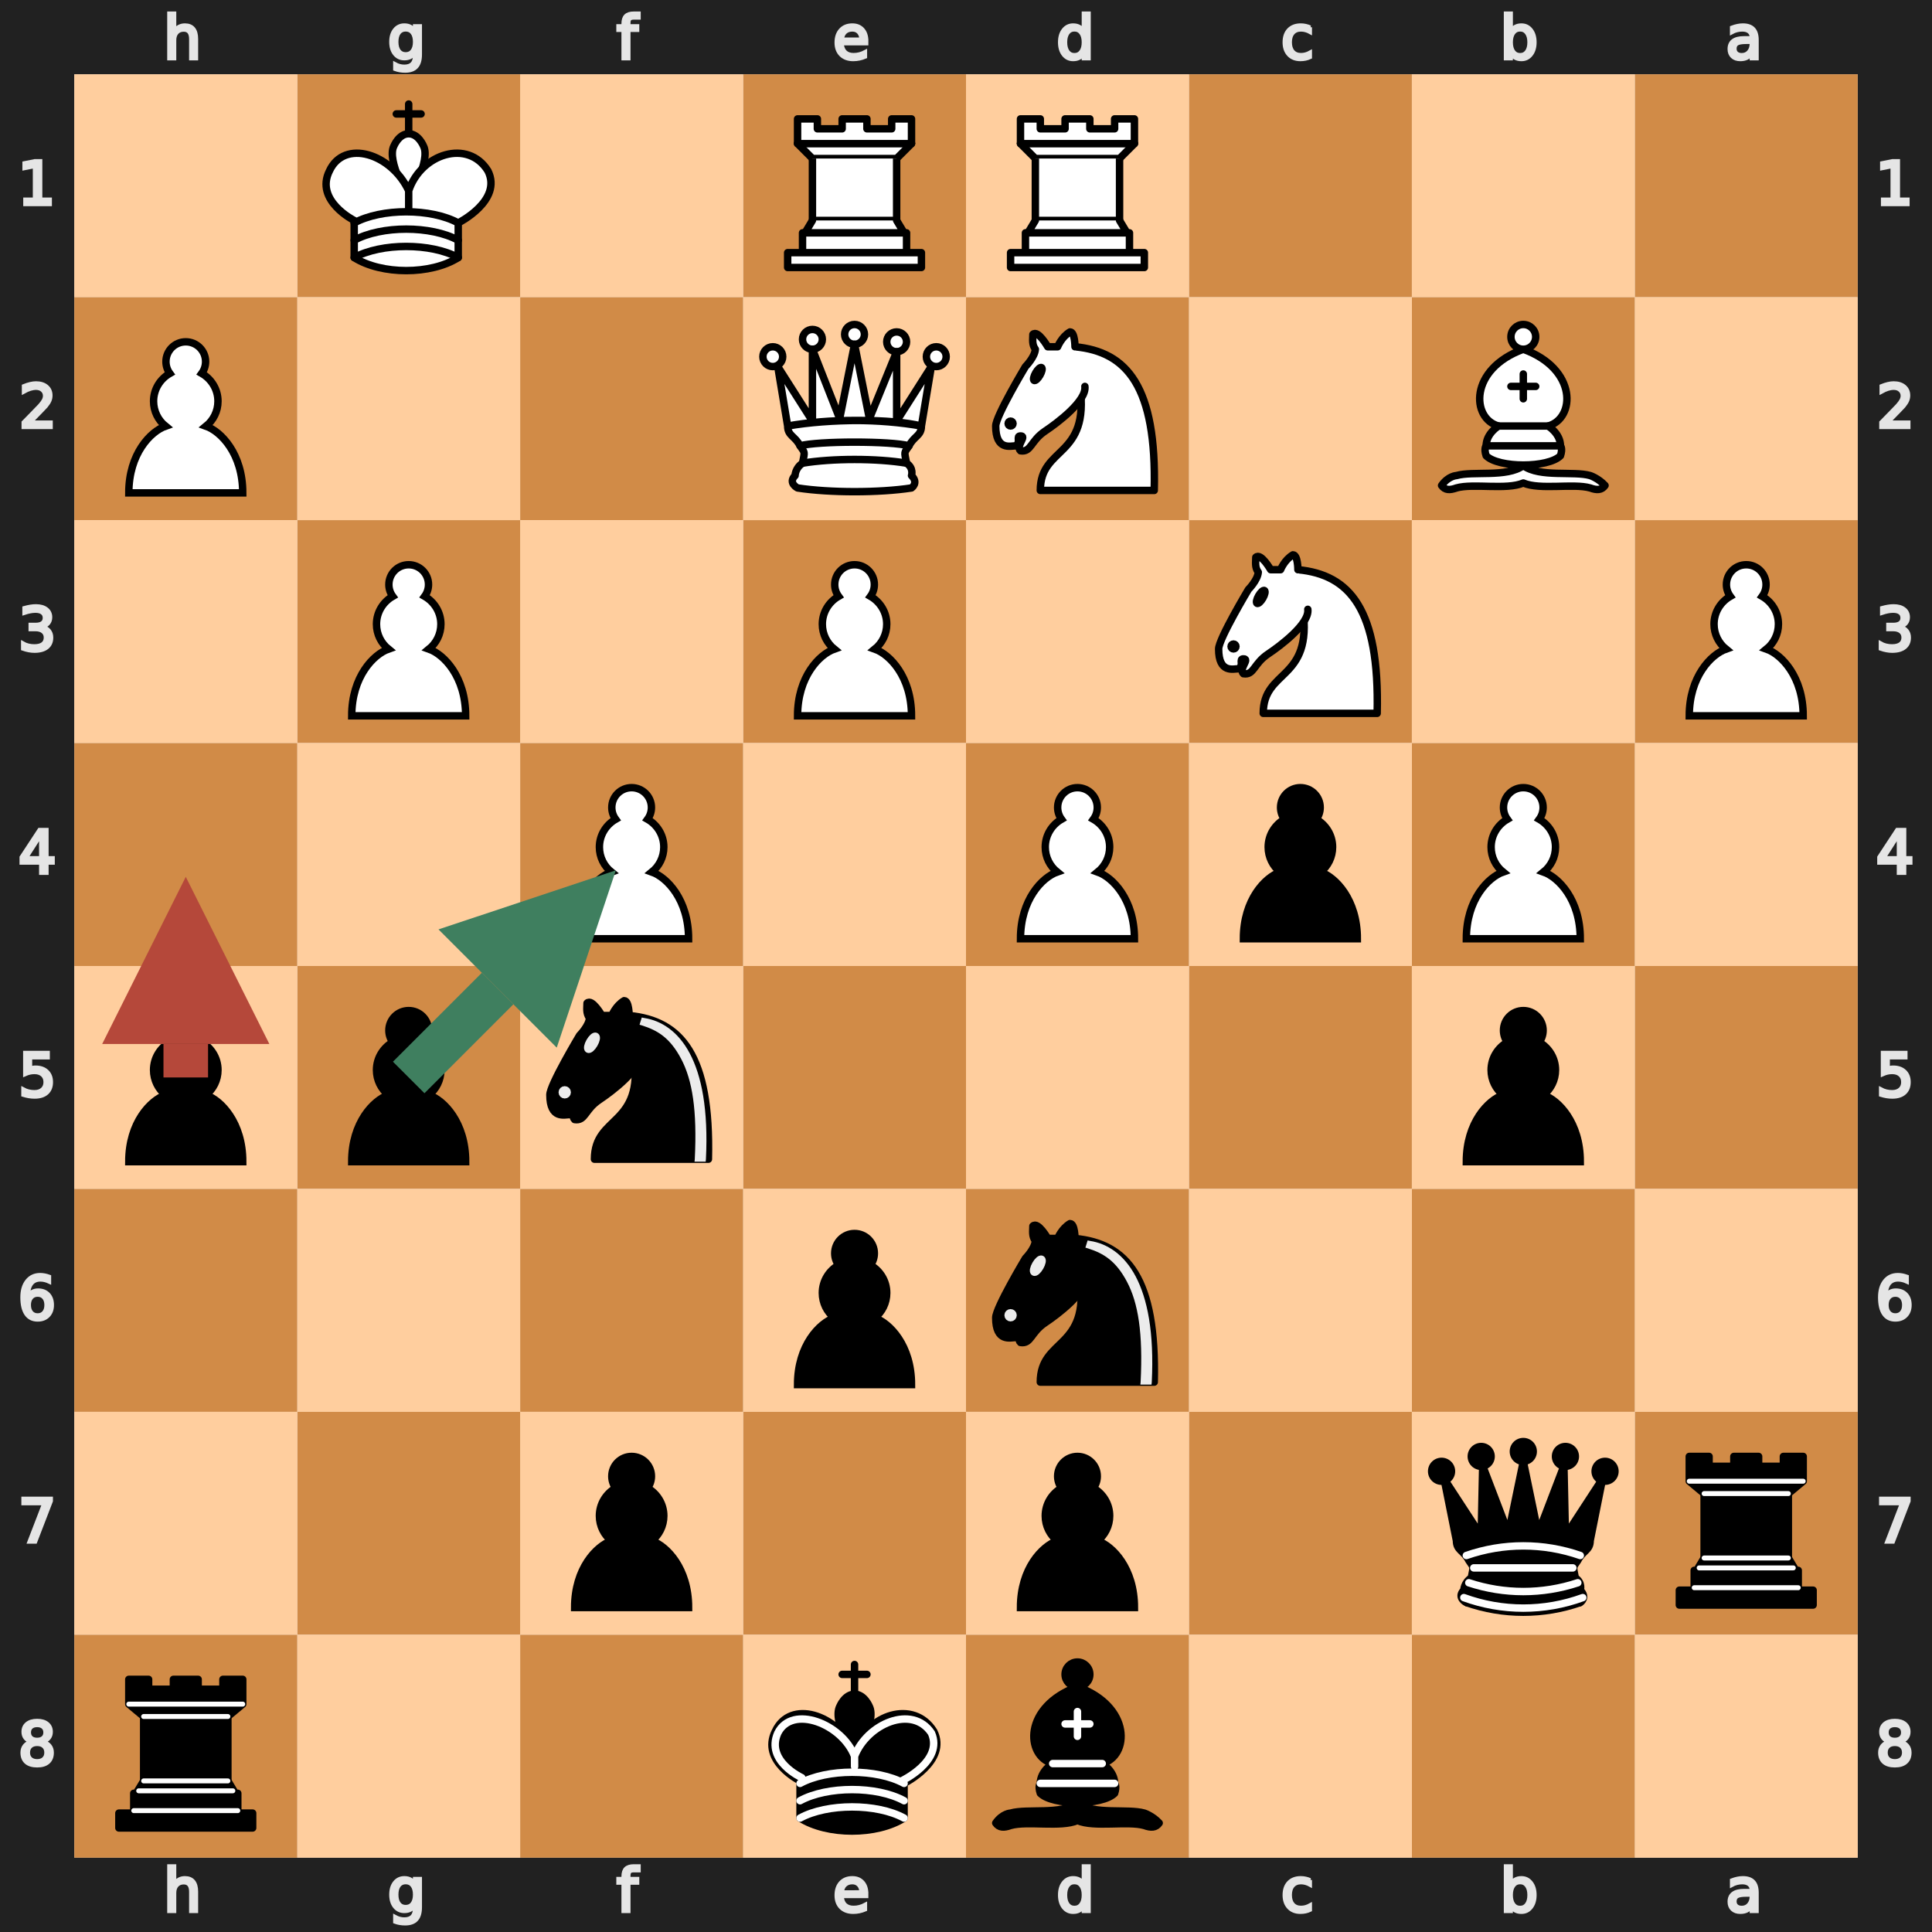
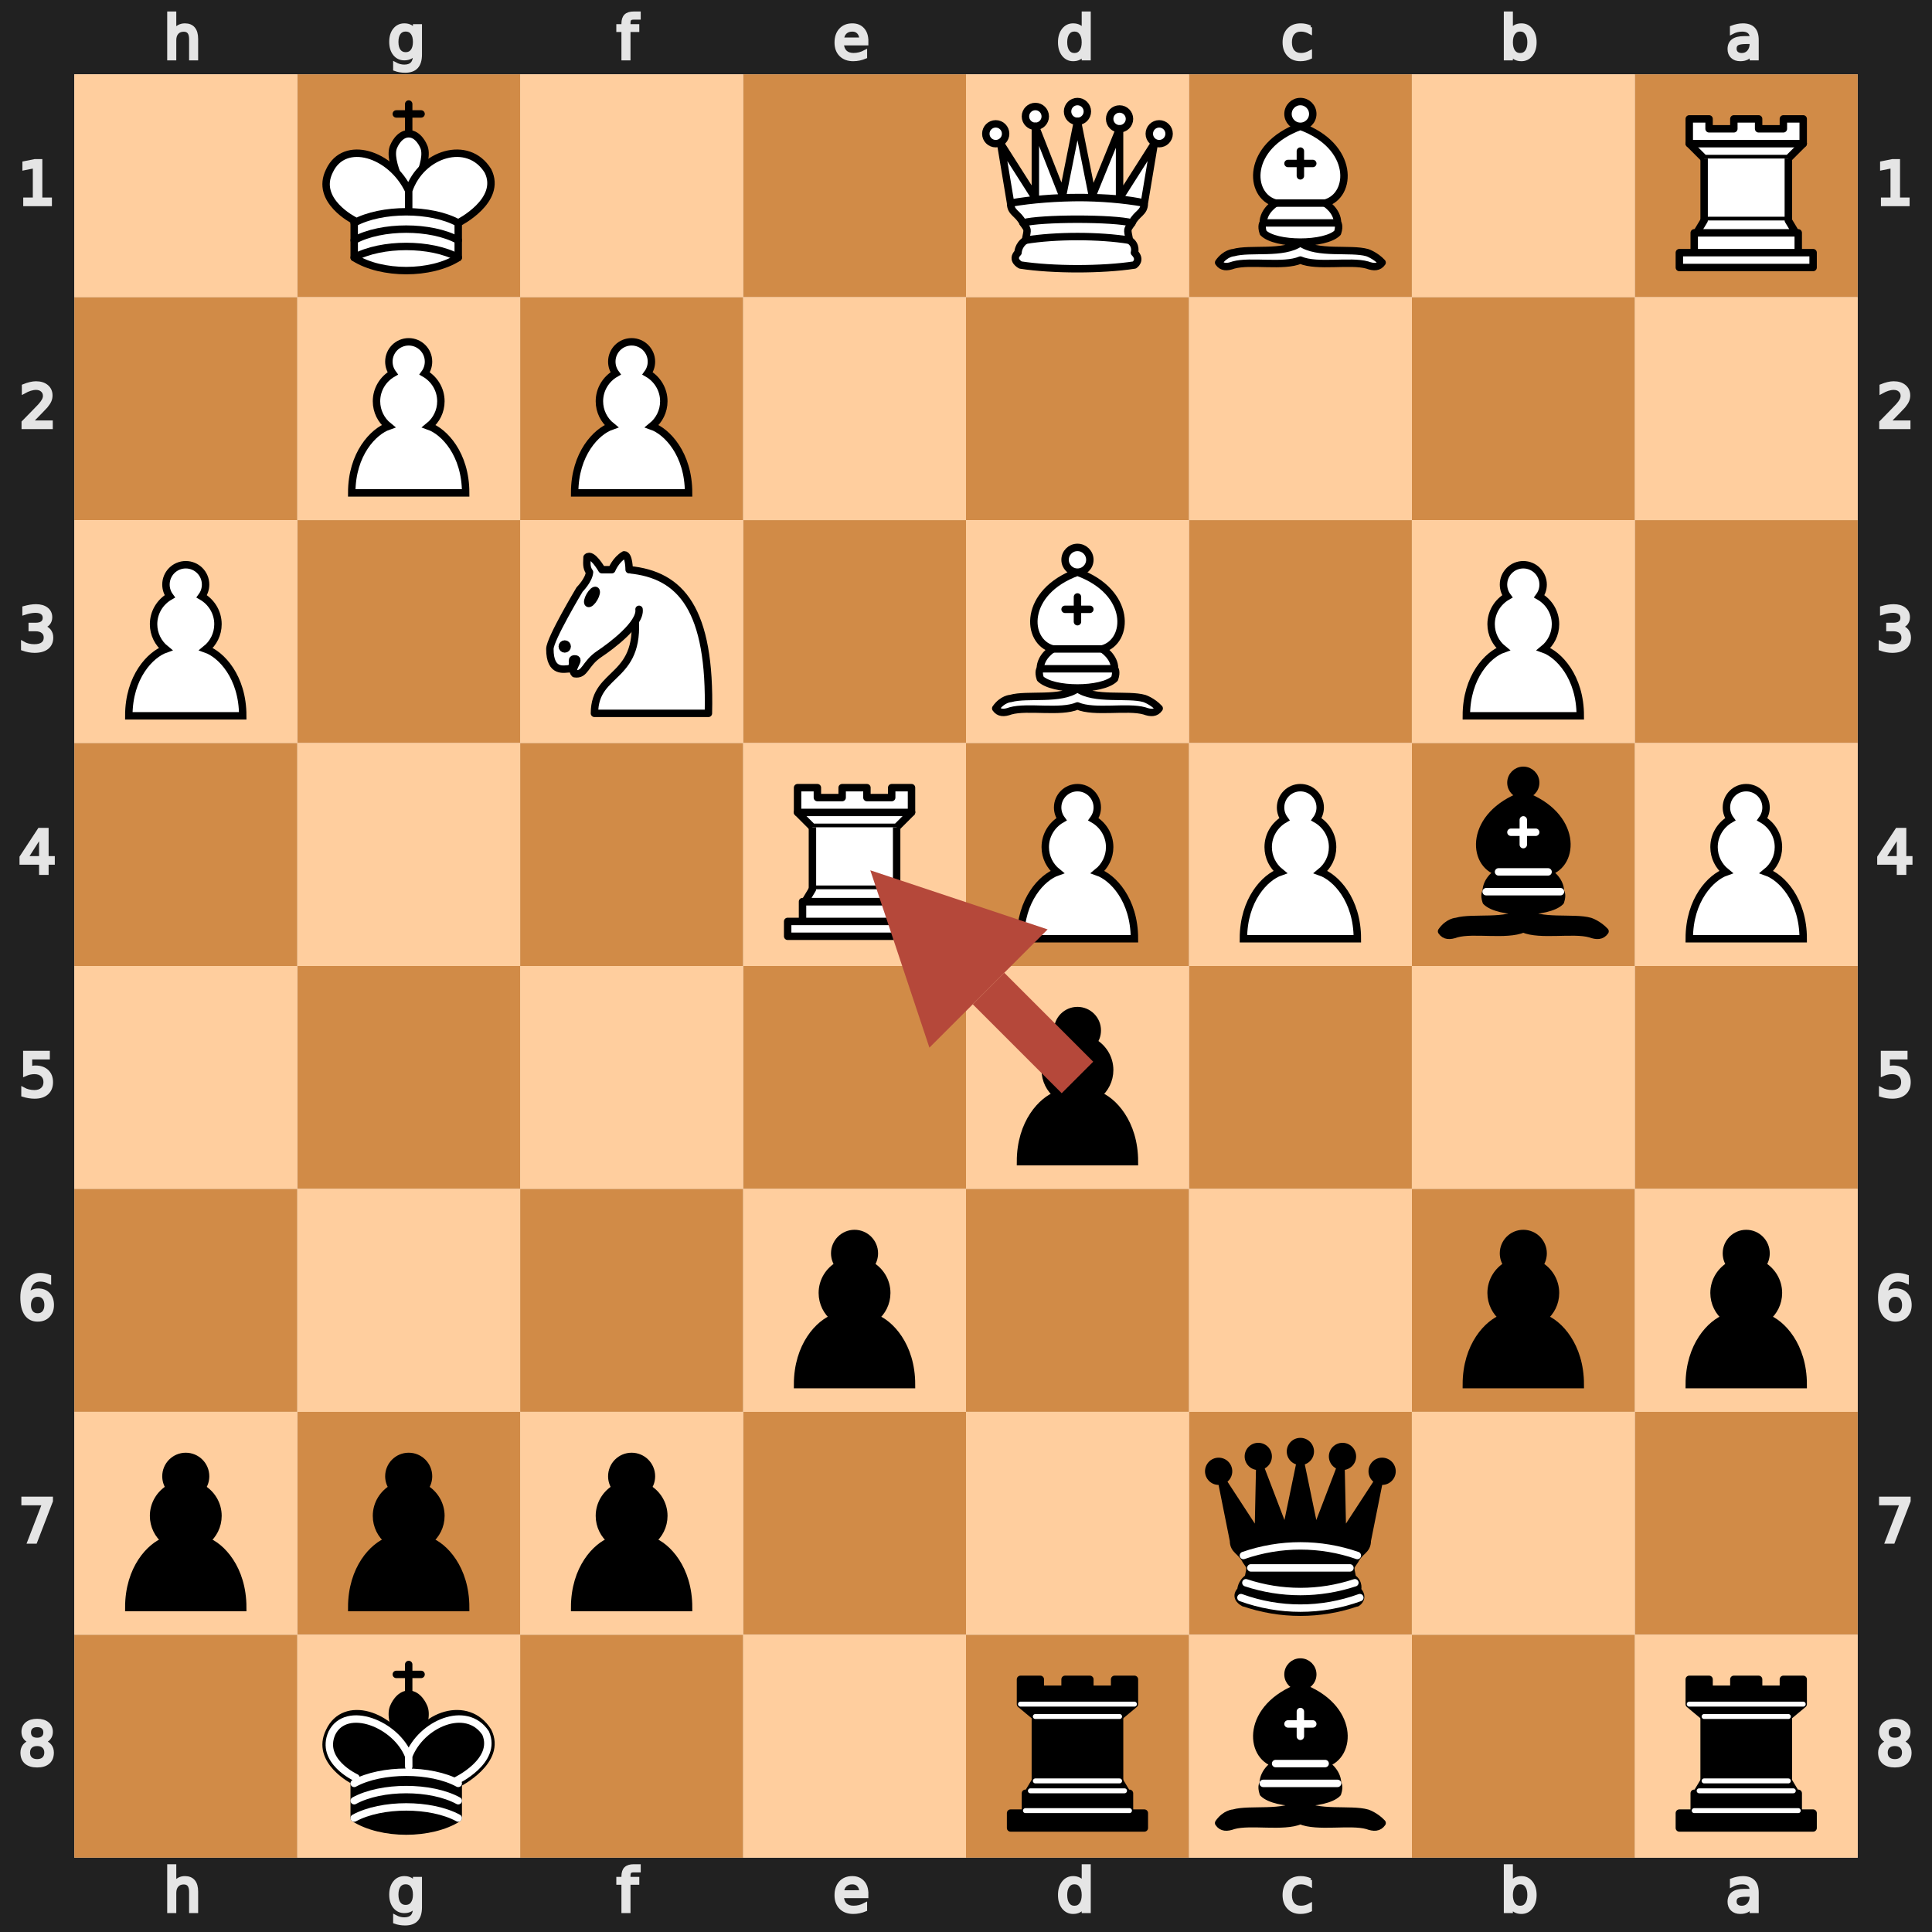
<svg xmlns="http://www.w3.org/2000/svg" xmlns:xlink="http://www.w3.org/1999/xlink" viewBox="0 0 390 390" width="360" height="360">
  <defs>
    <g id="white-pawn" class="white pawn">
      <path d="M22.5 9c-2.21 0-4 1.79-4 4 0 .89.29 1.71.78 2.38C17.33 16.5 16 18.59 16 21c0 2.03.94 3.84 2.41 5.03-3 1.06-7.41 5.55-7.41 13.47h23c0-7.92-4.41-12.41-7.41-13.47 1.47-1.19 2.41-3 2.41-5.03 0-2.41-1.33-4.5-3.28-5.62.49-.67.78-1.49.78-2.38 0-2.21-1.79-4-4-4z" fill="#fff" stroke="#000" stroke-width="1.5" stroke-linecap="round" />
    </g>
    <g id="white-knight" class="white knight" fill="none" fill-rule="evenodd" stroke="#000" stroke-width="1.5" stroke-linecap="round" stroke-linejoin="round">
      <path d="M 22,10 C 32.5,11 38.5,18 38,39 L 15,39 C 15,30 25,32.5 23,18" style="fill:#ffffff; stroke:#000000;" />
      <path d="M 24,18 C 24.38,20.91 18.45,25.37 16,27 C 13,29 13.18,31.34 11,31 C 9.958,30.06 12.41,27.96 11,28 C 10,28 11.19,29.23 10,30 C 9,30 5.997,31 6,26 C 6,24 12,14 12,14 C 12,14 13.89,12.1 14,10.5 C 13.27,9.506 13.5,8.5 13.5,7.5 C 14.5,6.5 16.5,10 16.5,10 L 18.5,10 C 18.5,10 19.28,8.008 21,7 C 22,7 22,10 22,10" style="fill:#ffffff; stroke:#000000;" />
      <path d="M 9.5 25.5 A 0.5 0.5 0 1 1 8.5,25.5 A 0.5 0.5 0 1 1 9.5 25.5 z" style="fill:#000000; stroke:#000000;" />
      <path d="M 15 15.5 A 0.5 1.5 0 1 1 14,15.5 A 0.5 1.5 0 1 1 15 15.5 z" transform="matrix(0.866,0.5,-0.5,0.866,9.693,-5.173)" style="fill:#000000; stroke:#000000;" />
    </g>
    <g id="white-bishop" class="white bishop" fill="none" fill-rule="evenodd" stroke="#000" stroke-width="1.5" stroke-linecap="round" stroke-linejoin="round">
      <g fill="#fff" stroke-linecap="butt">
        <path d="M9 36c3.39-.97 10.11.43 13.5-2 3.39 2.43 10.11 1.03 13.5 2 0 0 1.65.54 3 2-.68.97-1.65.99-3 .5-3.39-.97-10.11.46-13.5-1-3.39 1.46-10.11.03-13.5 1-1.354.49-2.323.47-3-.5 1.354-1.94 3-2 3-2zM15 32c2.5 2.5 12.5 2.5 15 0 .5-1.5 0-2 0-2 0-2.5-2.5-4-2.5-4 5.5-1.5 6-11.5-5-15.5-11 4-10.5 14-5 15.5 0 0-2.5 1.5-2.5 4 0 0-.5.5 0 2zM25 8a2.5 2.5 0 1 1-5 0 2.5 2.5 0 1 1 5 0z" />
      </g>
      <path d="M17.5 26h10M15 30h15m-7.5-14.5v5M20 18h5" stroke-linejoin="miter" />
    </g>
    <g id="white-rook" class="white rook" fill="#fff" fill-rule="evenodd" stroke="#000" stroke-width="1.5" stroke-linecap="round" stroke-linejoin="round">
      <path d="M9 39h27v-3H9v3zM12 36v-4h21v4H12zM11 14V9h4v2h5V9h5v2h5V9h4v5" stroke-linecap="butt" />
      <path d="M34 14l-3 3H14l-3-3" />
      <path d="M31 17v12.5H14V17" stroke-linecap="butt" stroke-linejoin="miter" />
      <path d="M31 29.5l1.5 2.5h-20l1.5-2.5" />
      <path d="M11 14h23" fill="none" stroke-linejoin="miter" />
    </g>
    <g id="white-queen" class="white queen" fill="#fff" fill-rule="evenodd" stroke="#000" stroke-width="1.5" stroke-linecap="round" stroke-linejoin="round">
      <path d="M8 12a2 2 0 1 1-4 0 2 2 0 1 1 4 0zM24.5 7.5a2 2 0 1 1-4 0 2 2 0 1 1 4 0zM41 12a2 2 0 1 1-4 0 2 2 0 1 1 4 0zM16 8.5a2 2 0 1 1-4 0 2 2 0 1 1 4 0zM33 9a2 2 0 1 1-4 0 2 2 0 1 1 4 0z" />
      <path d="M9 26c8.5-1.5 21-1.5 27 0l2-12-7 11V11l-5.5 13.5-3-15-3 15-5.5-14V25L7 14l2 12zM9 26c0 2 1.5 2 2.5 4 1 1.5 1 1 .5 3.5-1.5 1-1.5 2.5-1.5 2.5-1.5 1.5.5 2.5.5 2.5 6.5 1 16.5 1 23 0 0 0 1.5-1 0-2.5 0 0 .5-1.5-1-2.5-.5-2.5-.5-2 .5-3.5 1-2 2.5-2 2.5-4-8.5-1.5-18.5-1.5-27 0z" stroke-linecap="butt" />
      <path d="M11.5 30c3.5-1 18.5-1 22 0M12 33.5c6-1 15-1 21 0" fill="none" />
    </g>
    <g id="white-king" class="white king" fill="none" fill-rule="evenodd" stroke="#000" stroke-width="1.5" stroke-linecap="round" stroke-linejoin="round">
      <path d="M22.5 11.63V6M20 8h5" stroke-linejoin="miter" />
      <path d="M22.5 25s4.5-7.5 3-10.5c0 0-1-2.5-3-2.5s-3 2.5-3 2.5c-1.5 3 3 10.5 3 10.5" fill="#fff" stroke-linecap="butt" stroke-linejoin="miter" />
      <path d="M11.5 37c5.5 3.5 15.5 3.5 21 0v-7s9-4.5 6-10.5c-4-6.5-13.5-3.5-16 4V27v-3.5c-3.5-7.5-13-10.5-16-4-3 6 5 10 5 10V37z" fill="#fff" />
      <path d="M11.5 30c5.5-3 15.5-3 21 0m-21 3.5c5.5-3 15.5-3 21 0m-21 3.5c5.5-3 15.5-3 21 0" />
    </g>
    <g id="black-pawn" class="black pawn">
      <path d="M22.5 9c-2.21 0-4 1.79-4 4 0 .89.29 1.71.78 2.38C17.33 16.5 16 18.59 16 21c0 2.03.94 3.84 2.41 5.03-3 1.06-7.41 5.55-7.41 13.47h23c0-7.92-4.41-12.41-7.41-13.47 1.47-1.19 2.41-3 2.41-5.03 0-2.41-1.33-4.5-3.28-5.62.49-.67.78-1.49.78-2.38 0-2.21-1.79-4-4-4z" fill="#000" stroke="#000" stroke-width="1.5" stroke-linecap="round" />
-     </g>
-     <g id="black-knight" class="black knight" fill="none" fill-rule="evenodd" stroke="#000" stroke-width="1.5" stroke-linecap="round" stroke-linejoin="round">
-       <path d="M 22,10 C 32.5,11 38.5,18 38,39 L 15,39 C 15,30 25,32.5 23,18" style="fill:#000000; stroke:#000000;" />
-       <path d="M 24,18 C 24.38,20.91 18.45,25.37 16,27 C 13,29 13.18,31.34 11,31 C 9.958,30.06 12.41,27.96 11,28 C 10,28 11.19,29.23 10,30 C 9,30 5.997,31 6,26 C 6,24 12,14 12,14 C 12,14 13.89,12.1 14,10.5 C 13.27,9.506 13.5,8.5 13.5,7.5 C 14.5,6.5 16.5,10 16.5,10 L 18.5,10 C 18.5,10 19.28,8.008 21,7 C 22,7 22,10 22,10" style="fill:#000000; stroke:#000000;" />
-       <path d="M 9.5 25.5 A 0.5 0.5 0 1 1 8.5,25.5 A 0.5 0.5 0 1 1 9.5 25.5 z" style="fill:#ececec; stroke:#ececec;" />
-       <path d="M 15 15.5 A 0.5 1.5 0 1 1 14,15.5 A 0.5 1.5 0 1 1 15 15.5 z" transform="matrix(0.866,0.5,-0.5,0.866,9.693,-5.173)" style="fill:#ececec; stroke:#ececec;" />
-       <path d="M 24.55,10.4 L 24.1,11.85 L 24.6,12 C 27.75,13 30.25,14.49 32.5,18.75 C 34.75,23.01 35.75,29.06 35.25,39 L 35.2,39.5 L 37.45,39.5 L 37.5,39 C 38,28.94 36.62,22.15 34.25,17.66 C 31.88,13.17 28.46,11.02 25.06,10.5 L 24.55,10.4 z " style="fill:#ececec; stroke:none;" />
    </g>
    <g id="black-bishop" class="black bishop" fill="none" fill-rule="evenodd" stroke="#000" stroke-width="1.5" stroke-linecap="round" stroke-linejoin="round">
      <path d="M9 36c3.39-.97 10.11.43 13.5-2 3.39 2.43 10.11 1.03 13.5 2 0 0 1.65.54 3 2-.68.97-1.65.99-3 .5-3.39-.97-10.11.46-13.5-1-3.39 1.46-10.11.03-13.5 1-1.354.49-2.323.47-3-.5 1.354-1.94 3-2 3-2zm6-4c2.5 2.5 12.5 2.5 15 0 .5-1.5 0-2 0-2 0-2.5-2.5-4-2.5-4 5.5-1.5 6-11.5-5-15.5-11 4-10.5 14-5 15.5 0 0-2.5 1.5-2.5 4 0 0-.5.5 0 2zM25 8a2.5 2.5 0 1 1-5 0 2.5 2.5 0 1 1 5 0z" fill="#000" stroke-linecap="butt" />
      <path d="M17.5 26h10M15 30h15m-7.5-14.5v5M20 18h5" stroke="#fff" stroke-linejoin="miter" />
    </g>
    <g id="black-rook" class="black rook" fill="#000" fill-rule="evenodd" stroke="#000" stroke-width="1.5" stroke-linecap="round" stroke-linejoin="round">
      <path d="M9 39h27v-3H9v3zM12.5 32l1.5-2.5h17l1.5 2.5h-20zM12 36v-4h21v4H12z" stroke-linecap="butt" />
      <path d="M14 29.5v-13h17v13H14z" stroke-linecap="butt" stroke-linejoin="miter" />
      <path d="M14 16.5L11 14h23l-3 2.5H14zM11 14V9h4v2h5V9h5v2h5V9h4v5H11z" stroke-linecap="butt" />
      <path d="M12 35.5h21M13 31.5h19M14 29.5h17M14 16.5h17M11 14h23" fill="none" stroke="#fff" stroke-width="1" stroke-linejoin="miter" />
    </g>
    <g id="black-queen" class="black queen" fill="#000" fill-rule="evenodd" stroke="#000" stroke-width="1.5" stroke-linecap="round" stroke-linejoin="round">
      <g fill="#000" stroke="none">
        <circle cx="6" cy="12" r="2.75" />
        <circle cx="14" cy="9" r="2.75" />
        <circle cx="22.5" cy="8" r="2.75" />
        <circle cx="31" cy="9" r="2.75" />
        <circle cx="39" cy="12" r="2.75" />
      </g>
      <path d="M9 26c8.5-1.5 21-1.5 27 0l2.5-12.5L31 25l-.3-14.1-5.2 13.6-3-14.5-3 14.5-5.2-13.6L14 25 6.5 13.5 9 26zM9 26c0 2 1.5 2 2.5 4 1 1.5 1 1 .5 3.5-1.5 1-1.5 2.5-1.5 2.5-1.5 1.5.5 2.5.5 2.5 6.5 1 16.5 1 23 0 0 0 1.5-1 0-2.5 0 0 .5-1.5-1-2.5-.5-2.5-.5-2 .5-3.5 1-2 2.5-2 2.5-4-8.5-1.5-18.5-1.5-27 0z" stroke-linecap="butt" />
      <path d="M11 38.5a35 35 1 0 0 23 0" fill="none" stroke-linecap="butt" />
      <path d="M11 29a35 35 1 0 1 23 0M12.5 31.5h20M11.5 34.5a35 35 1 0 0 22 0M10.5 37.5a35 35 1 0 0 24 0" fill="none" stroke="#fff" />
    </g>
    <g id="black-king" class="black king" fill="none" fill-rule="evenodd" stroke="#000" stroke-width="1.5" stroke-linecap="round" stroke-linejoin="round">
      <path d="M22.5 11.63V6" stroke-linejoin="miter" />
      <path d="M22.5 25s4.5-7.5 3-10.5c0 0-1-2.5-3-2.5s-3 2.5-3 2.5c-1.5 3 3 10.5 3 10.5" fill="#000" stroke-linecap="butt" stroke-linejoin="miter" />
      <path d="M11.5 37c5.5 3.5 15.5 3.5 21 0v-7s9-4.5 6-10.5c-4-6.5-13.5-3.5-16 4V27v-3.5c-3.5-7.5-13-10.5-16-4-3 6 5 10 5 10V37z" fill="#000" />
      <path d="M20 8h5" stroke-linejoin="miter" />
      <path d="M32 29.5s8.5-4 6.03-9.65C34.15 14 25 18 22.5 24.5l.01 2.1-.01-2.1C20 18 9.906 14 6.997 19.85c-2.497 5.65 4.853 9 4.853 9M11.5 30c5.5-3 15.5-3 21 0m-21 3.5c5.5-3 15.5-3 21 0m-21 3.5c5.5-3 15.5-3 21 0" stroke="#fff" />
    </g>
  </defs>
  <rect x="7.5" y="7.5" width="375" height="375" fill="none" stroke="#212121" stroke-width="15" />
  <g transform="translate(335, 1) scale(0.75, 0.75)" fill="#e5e5e5" stroke="#e5e5e5">
    <path d="M23.328 10.016q-1.742 0-2.414.398-.672.398-.672 1.36 0 .765.5 1.218.508.445 1.375.445 1.196 0 1.914-.843.727-.852.727-2.258v-.32zm2.867-.594v4.992h-1.437v-1.328q-.492.797-1.227 1.18-.734.375-1.797.375-1.343 0-2.14-.75-.79-.758-.79-2.024 0-1.476.985-2.226.992-.75 2.953-.75h2.016V8.75q0-.992-.656-1.531-.649-.547-1.829-.547-.75 0-1.46.18-.711.18-1.368.539V6.062q.79-.304 1.532-.453.742-.156 1.445-.156 1.898 0 2.836.984.937.985.937 2.985z" />
  </g>
  <g transform="translate(335, 375) scale(0.75, 0.75)" fill="#e5e5e5" stroke="#e5e5e5">
    <path d="M23.328 10.016q-1.742 0-2.414.398-.672.398-.672 1.36 0 .765.5 1.218.508.445 1.375.445 1.196 0 1.914-.843.727-.852.727-2.258v-.32zm2.867-.594v4.992h-1.437v-1.328q-.492.797-1.227 1.18-.734.375-1.797.375-1.343 0-2.14-.75-.79-.758-.79-2.024 0-1.476.985-2.226.992-.75 2.953-.75h2.016V8.75q0-.992-.656-1.531-.649-.547-1.829-.547-.75 0-1.46.18-.711.18-1.368.539V6.062q.79-.304 1.532-.453.742-.156 1.445-.156 1.898 0 2.836.984.937.985.937 2.985z" />
  </g>
  <g transform="translate(290, 1) scale(0.75, 0.75)" fill="#e5e5e5" stroke="#e5e5e5">
    <path d="M24.922 10.047q0-1.586-.656-2.485-.649-.906-1.79-.906-1.14 0-1.796.906-.649.899-.649 2.485 0 1.586.649 2.492.656.898 1.797.898 1.14 0 1.789-.898.656-.906.656-2.492zm-4.89-3.055q.452-.781 1.14-1.156.695-.383 1.656-.383 1.594 0 2.586 1.266 1 1.265 1 3.328 0 2.062-1 3.328-.992 1.266-2.586 1.266-.96 0-1.656-.375-.688-.383-1.14-1.164v1.312h-1.446V2.258h1.445z" />
  </g>
  <g transform="translate(290, 375) scale(0.75, 0.75)" fill="#e5e5e5" stroke="#e5e5e5">
    <path d="M24.922 10.047q0-1.586-.656-2.485-.649-.906-1.79-.906-1.14 0-1.796.906-.649.899-.649 2.485 0 1.586.649 2.492.656.898 1.797.898 1.14 0 1.789-.898.656-.906.656-2.492zm-4.89-3.055q.452-.781 1.14-1.156.695-.383 1.656-.383 1.594 0 2.586 1.266 1 1.265 1 3.328 0 2.062-1 3.328-.992 1.266-2.586 1.266-.96 0-1.656-.375-.688-.383-1.14-1.164v1.312h-1.446V2.258h1.445z" />
  </g>
  <g transform="translate(245, 1) scale(0.75, 0.75)" fill="#e5e5e5" stroke="#e5e5e5">
    <path d="M25.96 6v1.344q-.608-.336-1.226-.5-.609-.172-1.234-.172-1.398 0-2.172.89-.773.883-.773 2.485 0 1.601.773 2.492.774.883 2.172.883.625 0 1.234-.164.618-.172 1.227-.508v1.328q-.602.281-1.25.422-.64.14-1.367.14-1.977 0-3.14-1.242-1.165-1.242-1.165-3.351 0-2.14 1.172-3.367 1.18-1.227 3.227-1.227.664 0 1.296.14.633.134 1.227.407z" />
  </g>
  <g transform="translate(245, 375) scale(0.75, 0.75)" fill="#e5e5e5" stroke="#e5e5e5">
    <path d="M25.96 6v1.344q-.608-.336-1.226-.5-.609-.172-1.234-.172-1.398 0-2.172.89-.773.883-.773 2.485 0 1.601.773 2.492.774.883 2.172.883.625 0 1.234-.164.618-.172 1.227-.508v1.328q-.602.281-1.25.422-.64.14-1.367.14-1.977 0-3.14-1.242-1.165-1.242-1.165-3.351 0-2.14 1.172-3.367 1.18-1.227 3.227-1.227.664 0 1.296.14.633.134 1.227.407z" />
  </g>
  <g transform="translate(200, 1) scale(0.75, 0.75)" fill="#e5e5e5" stroke="#e5e5e5">
    <path d="M24.973 6.992V2.258h1.437v12.156h-1.437v-1.312q-.453.78-1.149 1.164-.687.375-1.656.375-1.586 0-2.586-1.266-.992-1.266-.992-3.328 0-2.063.992-3.328 1-1.266 2.586-1.266.969 0 1.656.383.696.375 1.149 1.156zm-4.899 3.055q0 1.586.649 2.492.656.898 1.797.898 1.14 0 1.796-.898.657-.906.657-2.492 0-1.586-.657-2.485-.656-.906-1.796-.906-1.141 0-1.797.906-.649.899-.649 2.485z" />
  </g>
  <g transform="translate(200, 375) scale(0.75, 0.75)" fill="#e5e5e5" stroke="#e5e5e5">
    <path d="M24.973 6.992V2.258h1.437v12.156h-1.437v-1.312q-.453.78-1.149 1.164-.687.375-1.656.375-1.586 0-2.586-1.266-.992-1.266-.992-3.328 0-2.063.992-3.328 1-1.266 2.586-1.266.969 0 1.656.383.696.375 1.149 1.156zm-4.899 3.055q0 1.586.649 2.492.656.898 1.797.898 1.14 0 1.796-.898.657-.906.657-2.492 0-1.586-.657-2.485-.656-.906-1.796-.906-1.141 0-1.797.906-.649.899-.649 2.485z" />
  </g>
  <g transform="translate(155, 1) scale(0.75, 0.75)" fill="#e5e5e5" stroke="#e5e5e5">
    <path d="M26.555 9.68v.703h-6.61q.094 1.484.89 2.265.806.774 2.235.774.828 0 1.602-.203.781-.203 1.547-.61v1.36q-.774.328-1.586.5-.813.172-1.649.172-2.093 0-3.32-1.22-1.219-1.218-1.219-3.296 0-2.148 1.157-3.406 1.164-1.266 3.132-1.266 1.766 0 2.79 1.14 1.03 1.134 1.03 3.087zm-1.438-.422q-.015-1.18-.664-1.883-.64-.703-1.703-.703-1.203 0-1.93.68-.718.68-.828 1.914z" />
  </g>
  <g transform="translate(155, 375) scale(0.75, 0.75)" fill="#e5e5e5" stroke="#e5e5e5">
    <path d="M26.555 9.68v.703h-6.61q.094 1.484.89 2.265.806.774 2.235.774.828 0 1.602-.203.781-.203 1.547-.61v1.36q-.774.328-1.586.5-.813.172-1.649.172-2.093 0-3.32-1.22-1.219-1.218-1.219-3.296 0-2.148 1.157-3.406 1.164-1.266 3.132-1.266 1.766 0 2.79 1.14 1.03 1.134 1.03 3.087zm-1.438-.422q-.015-1.18-.664-1.883-.64-.703-1.703-.703-1.203 0-1.93.68-.718.68-.828 1.914z" />
  </g>
  <g transform="translate(110, 1) scale(0.75, 0.75)" fill="#e5e5e5" stroke="#e5e5e5">
    <path d="M25.285 2.258v1.195H23.91q-.773 0-1.078.313-.297.312-.297 1.125v.773h2.367v1.117h-2.367v7.633H21.09V6.781h-1.375V5.664h1.375v-.61q0-1.46.68-2.124.68-.672 2.156-.672z" />
  </g>
  <g transform="translate(110, 375) scale(0.75, 0.75)" fill="#e5e5e5" stroke="#e5e5e5">
    <path d="M25.285 2.258v1.195H23.91q-.773 0-1.078.313-.297.312-.297 1.125v.773h2.367v1.117h-2.367v7.633H21.09V6.781h-1.375V5.664h1.375v-.61q0-1.46.68-2.124.68-.672 2.156-.672z" />
  </g>
  <g transform="translate(65, 1) scale(0.75, 0.75)" fill="#e5e5e5" stroke="#e5e5e5">
    <path d="M24.973 9.937q0-1.562-.649-2.421-.64-.86-1.804-.86-1.157 0-1.805.86-.64.859-.64 2.421 0 1.555.64 2.415.648.859 1.805.859 1.164 0 1.804-.86.649-.859.649-2.414zm1.437 3.391q0 2.234-.992 3.32-.992 1.094-3.04 1.094-.757 0-1.429-.117-.672-.11-1.304-.344v-1.398q.632.344 1.25.508.617.164 1.257.164 1.414 0 2.118-.743.703-.734.703-2.226v-.711q-.446.773-1.141 1.156-.695.383-1.664.383-1.61 0-2.594-1.227-.984-1.226-.984-3.25 0-2.03.984-3.257.985-1.227 2.594-1.227.969 0 1.664.383t1.14 1.156V5.664h1.438z" />
  </g>
  <g transform="translate(65, 375) scale(0.75, 0.75)" fill="#e5e5e5" stroke="#e5e5e5">
    <path d="M24.973 9.937q0-1.562-.649-2.421-.64-.86-1.804-.86-1.157 0-1.805.86-.64.859-.64 2.421 0 1.555.64 2.415.648.859 1.805.859 1.164 0 1.804-.86.649-.859.649-2.414zm1.437 3.391q0 2.234-.992 3.32-.992 1.094-3.04 1.094-.757 0-1.429-.117-.672-.11-1.304-.344v-1.398q.632.344 1.25.508.617.164 1.257.164 1.414 0 2.118-.743.703-.734.703-2.226v-.711q-.446.773-1.141 1.156-.695.383-1.664.383-1.61 0-2.594-1.227-.984-1.226-.984-3.25 0-2.03.984-3.257.985-1.227 2.594-1.227.969 0 1.664.383t1.14 1.156V5.664h1.438z" />
  </g>
  <g transform="translate(20, 1) scale(0.75, 0.75)" fill="#e5e5e5" stroke="#e5e5e5">
    <path d="M26.164 9.133v5.281h-1.437V9.18q0-1.243-.485-1.86-.484-.617-1.453-.617-1.164 0-1.836.742-.672.742-.672 2.024v4.945h-1.445V2.258h1.445v4.765q.516-.789 1.211-1.18.703-.39 1.617-.39 1.508 0 2.282.938.773.93.773 2.742z" />
  </g>
  <g transform="translate(20, 375) scale(0.75, 0.75)" fill="#e5e5e5" stroke="#e5e5e5">
    <path d="M26.164 9.133v5.281h-1.437V9.18q0-1.243-.485-1.86-.484-.617-1.453-.617-1.164 0-1.836.742-.672.742-.672 2.024v4.945h-1.445V2.258h1.445v4.765q.516-.789 1.211-1.18.703-.39 1.617-.39 1.508 0 2.282.938.773.93.773 2.742z" />
  </g>
  <g transform="translate(0, 20) scale(0.75, 0.75)" fill="#e5e5e5" stroke="#e5e5e5">
    <path d="M6.754 26.996h2.578v-8.898l-2.805.562v-1.437l2.79-.563h1.578v10.336h2.578v1.328h-6.72z" />
  </g>
  <g transform="translate(375, 20) scale(0.75, 0.75)" fill="#e5e5e5" stroke="#e5e5e5">
    <path d="M6.754 26.996h2.578v-8.898l-2.805.562v-1.437l2.79-.563h1.578v10.336h2.578v1.328h-6.72z" />
  </g>
  <g transform="translate(0, 65) scale(0.75, 0.75)" fill="#e5e5e5" stroke="#e5e5e5">
    <path d="M8.195 26.996h5.508v1.328H6.297v-1.328q.898-.93 2.445-2.492 1.555-1.57 1.953-2.024.758-.851 1.055-1.437.305-.594.305-1.164 0-.93-.657-1.516-.648-.586-1.695-.586-.742 0-1.57.258-.82.258-1.758.781v-1.593q.953-.383 1.781-.578.828-.196 1.516-.196 1.812 0 2.89.906 1.079.907 1.079 2.422 0 .72-.274 1.368-.265.64-.976 1.515-.196.227-1.243 1.313-1.046 1.078-2.953 3.023z" />
  </g>
  <g transform="translate(375, 65) scale(0.75, 0.75)" fill="#e5e5e5" stroke="#e5e5e5">
    <path d="M8.195 26.996h5.508v1.328H6.297v-1.328q.898-.93 2.445-2.492 1.555-1.57 1.953-2.024.758-.851 1.055-1.437.305-.594.305-1.164 0-.93-.657-1.516-.648-.586-1.695-.586-.742 0-1.57.258-.82.258-1.758.781v-1.593q.953-.383 1.781-.578.828-.196 1.516-.196 1.812 0 2.89.906 1.079.907 1.079 2.422 0 .72-.274 1.368-.265.64-.976 1.515-.196.227-1.243 1.313-1.046 1.078-2.953 3.023z" />
  </g>
  <g transform="translate(0, 110) scale(0.75, 0.75)" fill="#e5e5e5" stroke="#e5e5e5">
    <path d="M11.434 22.035q1.132.242 1.765 1.008.64.766.64 1.89 0 1.727-1.187 2.672-1.187.946-3.375.946-.734 0-1.515-.149-.774-.14-1.602-.43V26.45q.656.383 1.438.578.78.196 1.632.196 1.485 0 2.258-.586.782-.586.782-1.703 0-1.032-.727-1.61-.719-.586-2.008-.586h-1.36v-1.297h1.423q1.164 0 1.78-.46.618-.47.618-1.344 0-.899-.64-1.375-.633-.485-1.82-.485-.65 0-1.391.141-.743.14-1.633.437V16.95q.898-.25 1.68-.375.788-.125 1.484-.125 1.797 0 2.844.82 1.046.813 1.046 2.204 0 .968-.554 1.64-.555.664-1.578.922z" />
  </g>
  <g transform="translate(375, 110) scale(0.75, 0.75)" fill="#e5e5e5" stroke="#e5e5e5">
    <path d="M11.434 22.035q1.132.242 1.765 1.008.64.766.64 1.89 0 1.727-1.187 2.672-1.187.946-3.375.946-.734 0-1.515-.149-.774-.14-1.602-.43V26.45q.656.383 1.438.578.78.196 1.632.196 1.485 0 2.258-.586.782-.586.782-1.703 0-1.032-.727-1.61-.719-.586-2.008-.586h-1.36v-1.297h1.423q1.164 0 1.78-.46.618-.47.618-1.344 0-.899-.64-1.375-.633-.485-1.82-.485-.65 0-1.391.141-.743.14-1.633.437V16.95q.898-.25 1.68-.375.788-.125 1.484-.125 1.797 0 2.844.82 1.046.813 1.046 2.204 0 .968-.554 1.64-.555.664-1.578.922z" />
  </g>
  <g transform="translate(0, 155) scale(0.75, 0.75)" fill="#e5e5e5" stroke="#e5e5e5">
    <path d="M11.016 18.035L7.03 24.262h3.985zm-.414-1.375h1.984v7.602h1.664v1.312h-1.664v2.75h-1.57v-2.75H5.75v-1.523z" />
  </g>
  <g transform="translate(375, 155) scale(0.75, 0.75)" fill="#e5e5e5" stroke="#e5e5e5">
    <path d="M11.016 18.035L7.03 24.262h3.985zm-.414-1.375h1.984v7.602h1.664v1.312h-1.664v2.75h-1.57v-2.75H5.75v-1.523z" />
  </g>
  <g transform="translate(0, 200) scale(0.75, 0.75)" fill="#e5e5e5" stroke="#e5e5e5">
    <path d="M6.719 16.66h6.195v1.328h-4.75v2.86q.344-.118.688-.172.343-.063.687-.063 1.953 0 3.094 1.07 1.14 1.07 1.14 2.899 0 1.883-1.171 2.93-1.172 1.039-3.305 1.039-.735 0-1.5-.125-.758-.125-1.57-.375v-1.586q.703.383 1.453.57.75.188 1.586.188 1.351 0 2.14-.711.79-.711.79-1.93 0-1.219-.79-1.93-.789-.71-2.14-.71-.633 0-1.266.14-.625.14-1.281.438z" />
  </g>
  <g transform="translate(375, 200) scale(0.75, 0.75)" fill="#e5e5e5" stroke="#e5e5e5">
    <path d="M6.719 16.66h6.195v1.328h-4.75v2.86q.344-.118.688-.172.343-.063.687-.063 1.953 0 3.094 1.07 1.14 1.07 1.14 2.899 0 1.883-1.171 2.93-1.172 1.039-3.305 1.039-.735 0-1.5-.125-.758-.125-1.57-.375v-1.586q.703.383 1.453.57.75.188 1.586.188 1.351 0 2.14-.711.79-.711.79-1.93 0-1.219-.79-1.93-.789-.71-2.14-.71-.633 0-1.266.14-.625.14-1.281.438z" />
  </g>
  <g transform="translate(0, 245) scale(0.75, 0.75)" fill="#e5e5e5" stroke="#e5e5e5">
    <path d="M10.137 21.863q-1.063 0-1.688.727-.617.726-.617 1.992 0 1.258.617 1.992.625.727 1.688.727 1.062 0 1.68-.727.624-.734.624-1.992 0-1.266-.625-1.992-.617-.727-1.68-.727zm3.133-4.945v1.437q-.594-.28-1.204-.43-.601-.148-1.195-.148-1.562 0-2.39 1.055-.82 1.055-.938 3.188.46-.68 1.156-1.04.696-.367 1.531-.367 1.758 0 2.774 1.07 1.023 1.063 1.023 2.899 0 1.797-1.062 2.883-1.063 1.086-2.828 1.086-2.024 0-3.094-1.547-1.07-1.555-1.07-4.5 0-2.766 1.312-4.406 1.313-1.649 3.524-1.649.593 0 1.195.117.61.118 1.266.352z" />
  </g>
  <g transform="translate(375, 245) scale(0.75, 0.75)" fill="#e5e5e5" stroke="#e5e5e5">
    <path d="M10.137 21.863q-1.063 0-1.688.727-.617.726-.617 1.992 0 1.258.617 1.992.625.727 1.688.727 1.062 0 1.68-.727.624-.734.624-1.992 0-1.266-.625-1.992-.617-.727-1.68-.727zm3.133-4.945v1.437q-.594-.28-1.204-.43-.601-.148-1.195-.148-1.562 0-2.39 1.055-.82 1.055-.938 3.188.46-.68 1.156-1.04.696-.367 1.531-.367 1.758 0 2.774 1.07 1.023 1.063 1.023 2.899 0 1.797-1.062 2.883-1.063 1.086-2.828 1.086-2.024 0-3.094-1.547-1.07-1.555-1.07-4.5 0-2.766 1.312-4.406 1.313-1.649 3.524-1.649.593 0 1.195.117.61.118 1.266.352z" />
  </g>
  <g transform="translate(0, 290) scale(0.75, 0.75)" fill="#e5e5e5" stroke="#e5e5e5">
    <path d="M6.25 16.66h7.5v.672L9.516 28.324H7.867l3.985-10.336H6.25z" />
  </g>
  <g transform="translate(375, 290) scale(0.75, 0.75)" fill="#e5e5e5" stroke="#e5e5e5">
    <path d="M6.25 16.66h7.5v.672L9.516 28.324H7.867l3.985-10.336H6.25z" />
  </g>
  <g transform="translate(0, 335) scale(0.75, 0.75)" fill="#e5e5e5" stroke="#e5e5e5">
    <path d="M10 22.785q-1.125 0-1.773.602-.641.601-.641 1.656t.64 1.656q.649.602 1.774.602t1.773-.602q.649-.61.649-1.656 0-1.055-.649-1.656-.64-.602-1.773-.602zm-1.578-.672q-1.016-.25-1.586-.945-.563-.695-.563-1.695 0-1.399.993-2.211 1-.813 2.734-.813 1.742 0 2.734.813.993.812.993 2.21 0 1-.57 1.696-.563.695-1.571.945 1.14.266 1.773 1.04.641.773.641 1.89 0 1.695-1.04 2.602-1.03.906-2.96.906t-2.969-.906Q6 26.738 6 25.043q0-1.117.64-1.89.641-.774 1.782-1.04zm-.578-2.492q0 .906.562 1.414.57.508 1.594.508 1.016 0 1.586-.508.578-.508.578-1.414 0-.906-.578-1.414-.57-.508-1.586-.508-1.023 0-1.594.508-.562.508-.562 1.414z" />
  </g>
  <g transform="translate(375, 335) scale(0.75, 0.75)" fill="#e5e5e5" stroke="#e5e5e5">
    <path d="M10 22.785q-1.125 0-1.773.602-.641.601-.641 1.656t.64 1.656q.649.602 1.774.602t1.773-.602q.649-.61.649-1.656 0-1.055-.649-1.656-.64-.602-1.773-.602zm-1.578-.672q-1.016-.25-1.586-.945-.563-.695-.563-1.695 0-1.399.993-2.211 1-.813 2.734-.813 1.742 0 2.734.813.993.812.993 2.21 0 1-.57 1.696-.563.695-1.571.945 1.14.266 1.773 1.04.641.773.641 1.89 0 1.695-1.04 2.602-1.03.906-2.96.906t-2.969-.906Q6 26.738 6 25.043q0-1.117.64-1.89.641-.774 1.782-1.04zm-.578-2.492q0 .906.562 1.414.57.508 1.594.508 1.016 0 1.586-.508.578-.508.578-1.414 0-.906-.578-1.414-.57-.508-1.586-.508-1.023 0-1.594.508-.562.508-.562 1.414z" />
  </g>
  <rect x="330" y="15" width="45" height="45" class="square dark a1" stroke="none" fill="#d18b47" />
  <rect x="285" y="15" width="45" height="45" class="square light b1" stroke="none" fill="#ffce9e" />
  <rect x="240" y="15" width="45" height="45" class="square dark c1" stroke="none" fill="#d18b47" />
  <rect x="195" y="15" width="45" height="45" class="square light d1" stroke="none" fill="#ffce9e" />
  <rect x="150" y="15" width="45" height="45" class="square dark e1" stroke="none" fill="#d18b47" />
  <rect x="105" y="15" width="45" height="45" class="square light f1" stroke="none" fill="#ffce9e" />
  <rect x="60" y="15" width="45" height="45" class="square dark g1" stroke="none" fill="#d18b47" />
  <rect x="15" y="15" width="45" height="45" class="square light h1" stroke="none" fill="#ffce9e" />
  <rect x="330" y="60" width="45" height="45" class="square light a2" stroke="none" fill="#ffce9e" />
  <rect x="285" y="60" width="45" height="45" class="square dark b2" stroke="none" fill="#d18b47" />
  <rect x="240" y="60" width="45" height="45" class="square light c2" stroke="none" fill="#ffce9e" />
  <rect x="195" y="60" width="45" height="45" class="square dark d2" stroke="none" fill="#d18b47" />
  <rect x="150" y="60" width="45" height="45" class="square light e2" stroke="none" fill="#ffce9e" />
  <rect x="105" y="60" width="45" height="45" class="square dark f2" stroke="none" fill="#d18b47" />
  <rect x="60" y="60" width="45" height="45" class="square light g2" stroke="none" fill="#ffce9e" />
  <rect x="15" y="60" width="45" height="45" class="square dark h2" stroke="none" fill="#d18b47" />
  <rect x="330" y="105" width="45" height="45" class="square dark a3" stroke="none" fill="#d18b47" />
  <rect x="285" y="105" width="45" height="45" class="square light b3" stroke="none" fill="#ffce9e" />
  <rect x="240" y="105" width="45" height="45" class="square dark c3" stroke="none" fill="#d18b47" />
  <rect x="195" y="105" width="45" height="45" class="square light d3" stroke="none" fill="#ffce9e" />
  <rect x="150" y="105" width="45" height="45" class="square dark e3" stroke="none" fill="#d18b47" />
  <rect x="105" y="105" width="45" height="45" class="square light f3" stroke="none" fill="#ffce9e" />
  <rect x="60" y="105" width="45" height="45" class="square dark g3" stroke="none" fill="#d18b47" />
  <rect x="15" y="105" width="45" height="45" class="square light h3" stroke="none" fill="#ffce9e" />
  <rect x="330" y="150" width="45" height="45" class="square light a4" stroke="none" fill="#ffce9e" />
  <rect x="285" y="150" width="45" height="45" class="square dark b4" stroke="none" fill="#d18b47" />
  <rect x="240" y="150" width="45" height="45" class="square light c4" stroke="none" fill="#ffce9e" />
  <rect x="195" y="150" width="45" height="45" class="square dark d4" stroke="none" fill="#d18b47" />
  <rect x="150" y="150" width="45" height="45" class="square light e4" stroke="none" fill="#ffce9e" />
  <rect x="105" y="150" width="45" height="45" class="square dark f4" stroke="none" fill="#d18b47" />
  <rect x="60" y="150" width="45" height="45" class="square light g4" stroke="none" fill="#ffce9e" />
  <rect x="15" y="150" width="45" height="45" class="square dark h4" stroke="none" fill="#d18b47" />
  <rect x="330" y="195" width="45" height="45" class="square dark a5" stroke="none" fill="#d18b47" />
  <rect x="285" y="195" width="45" height="45" class="square light b5" stroke="none" fill="#ffce9e" />
  <rect x="240" y="195" width="45" height="45" class="square dark c5" stroke="none" fill="#d18b47" />
  <rect x="195" y="195" width="45" height="45" class="square light d5" stroke="none" fill="#ffce9e" />
  <rect x="150" y="195" width="45" height="45" class="square dark e5" stroke="none" fill="#d18b47" />
  <rect x="105" y="195" width="45" height="45" class="square light f5" stroke="none" fill="#ffce9e" />
  <rect x="60" y="195" width="45" height="45" class="square dark g5" stroke="none" fill="#d18b47" />
  <rect x="15" y="195" width="45" height="45" class="square light h5" stroke="none" fill="#ffce9e" />
  <rect x="330" y="240" width="45" height="45" class="square light a6" stroke="none" fill="#ffce9e" />
  <rect x="285" y="240" width="45" height="45" class="square dark b6" stroke="none" fill="#d18b47" />
  <rect x="240" y="240" width="45" height="45" class="square light c6" stroke="none" fill="#ffce9e" />
  <rect x="195" y="240" width="45" height="45" class="square dark d6" stroke="none" fill="#d18b47" />
  <rect x="150" y="240" width="45" height="45" class="square light e6" stroke="none" fill="#ffce9e" />
  <rect x="105" y="240" width="45" height="45" class="square dark f6" stroke="none" fill="#d18b47" />
  <rect x="60" y="240" width="45" height="45" class="square light g6" stroke="none" fill="#ffce9e" />
  <rect x="15" y="240" width="45" height="45" class="square dark h6" stroke="none" fill="#d18b47" />
  <rect x="330" y="285" width="45" height="45" class="square dark a7" stroke="none" fill="#d18b47" />
  <rect x="285" y="285" width="45" height="45" class="square light b7" stroke="none" fill="#ffce9e" />
  <rect x="240" y="285" width="45" height="45" class="square dark c7" stroke="none" fill="#d18b47" />
  <rect x="195" y="285" width="45" height="45" class="square light d7" stroke="none" fill="#ffce9e" />
  <rect x="150" y="285" width="45" height="45" class="square dark e7" stroke="none" fill="#d18b47" />
  <rect x="105" y="285" width="45" height="45" class="square light f7" stroke="none" fill="#ffce9e" />
  <rect x="60" y="285" width="45" height="45" class="square dark g7" stroke="none" fill="#d18b47" />
  <rect x="15" y="285" width="45" height="45" class="square light h7" stroke="none" fill="#ffce9e" />
  <rect x="330" y="330" width="45" height="45" class="square light a8" stroke="none" fill="#ffce9e" />
  <rect x="285" y="330" width="45" height="45" class="square dark b8" stroke="none" fill="#d18b47" />
  <rect x="240" y="330" width="45" height="45" class="square light c8" stroke="none" fill="#ffce9e" />
  <rect x="195" y="330" width="45" height="45" class="square dark d8" stroke="none" fill="#d18b47" />
  <rect x="150" y="330" width="45" height="45" class="square light e8" stroke="none" fill="#ffce9e" />
  <rect x="105" y="330" width="45" height="45" class="square dark f8" stroke="none" fill="#d18b47" />
  <rect x="60" y="330" width="45" height="45" class="square light g8" stroke="none" fill="#ffce9e" />
  <rect x="15" y="330" width="45" height="45" class="square dark h8" stroke="none" fill="#d18b47" />
-   <use href="#white-rook" xlink:href="#white-rook" transform="translate(195, 15)" />
-   <use href="#white-rook" xlink:href="#white-rook" transform="translate(150, 15)" />
+   <use href="#white-rook" xlink:href="#white-rook" transform="translate(330, 15)" />
+   <use href="#white-bishop" xlink:href="#white-bishop" transform="translate(240, 15)" />
+   <use href="#white-queen" xlink:href="#white-queen" transform="translate(195, 15)" />
  <use href="#white-king" xlink:href="#white-king" transform="translate(60, 15)" />
-   <use href="#white-bishop" xlink:href="#white-bishop" transform="translate(285, 60)" />
-   <use href="#white-knight" xlink:href="#white-knight" transform="translate(195, 60)" />
-   <use href="#white-queen" xlink:href="#white-queen" transform="translate(150, 60)" />
-   <use href="#white-pawn" xlink:href="#white-pawn" transform="translate(15, 60)" />
-   <use href="#white-pawn" xlink:href="#white-pawn" transform="translate(330, 105)" />
-   <use href="#white-knight" xlink:href="#white-knight" transform="translate(240, 105)" />
-   <use href="#white-pawn" xlink:href="#white-pawn" transform="translate(150, 105)" />
-   <use href="#white-pawn" xlink:href="#white-pawn" transform="translate(60, 105)" />
-   <use href="#white-pawn" xlink:href="#white-pawn" transform="translate(285, 150)" />
-   <use href="#black-pawn" xlink:href="#black-pawn" transform="translate(240, 150)" />
+   <use href="#white-pawn" xlink:href="#white-pawn" transform="translate(105, 60)" />
+   <use href="#white-pawn" xlink:href="#white-pawn" transform="translate(60, 60)" />
+   <use href="#white-pawn" xlink:href="#white-pawn" transform="translate(285, 105)" />
+   <use href="#white-bishop" xlink:href="#white-bishop" transform="translate(195, 105)" />
+   <use href="#white-knight" xlink:href="#white-knight" transform="translate(105, 105)" />
+   <use href="#white-pawn" xlink:href="#white-pawn" transform="translate(15, 105)" />
+   <use href="#white-pawn" xlink:href="#white-pawn" transform="translate(330, 150)" />
+   <use href="#black-bishop" xlink:href="#black-bishop" transform="translate(285, 150)" />
+   <use href="#white-pawn" xlink:href="#white-pawn" transform="translate(240, 150)" />
  <use href="#white-pawn" xlink:href="#white-pawn" transform="translate(195, 150)" />
-   <use href="#white-pawn" xlink:href="#white-pawn" transform="translate(105, 150)" />
-   <use href="#black-pawn" xlink:href="#black-pawn" transform="translate(285, 195)" />
-   <use href="#black-knight" xlink:href="#black-knight" transform="translate(105, 195)" />
-   <use href="#black-pawn" xlink:href="#black-pawn" transform="translate(60, 195)" />
-   <use href="#black-pawn" xlink:href="#black-pawn" transform="translate(15, 195)" />
-   <use href="#black-knight" xlink:href="#black-knight" transform="translate(195, 240)" />
+   <use href="#white-rook" xlink:href="#white-rook" transform="translate(150, 150)" />
+   <use href="#black-pawn" xlink:href="#black-pawn" transform="translate(195, 195)" />
+   <use href="#black-pawn" xlink:href="#black-pawn" transform="translate(330, 240)" />
+   <use href="#black-pawn" xlink:href="#black-pawn" transform="translate(285, 240)" />
  <use href="#black-pawn" xlink:href="#black-pawn" transform="translate(150, 240)" />
-   <use href="#black-rook" xlink:href="#black-rook" transform="translate(330, 285)" />
-   <use href="#black-queen" xlink:href="#black-queen" transform="translate(285, 285)" />
-   <use href="#black-pawn" xlink:href="#black-pawn" transform="translate(195, 285)" />
+   <use href="#black-queen" xlink:href="#black-queen" transform="translate(240, 285)" />
  <use href="#black-pawn" xlink:href="#black-pawn" transform="translate(105, 285)" />
-   <use href="#black-bishop" xlink:href="#black-bishop" transform="translate(195, 330)" />
-   <use href="#black-king" xlink:href="#black-king" transform="translate(150, 330)" />
-   <use href="#black-rook" xlink:href="#black-rook" transform="translate(15, 330)" />
-   <line x1="37.5" y1="217.5" x2="37.5" y2="210.75" stroke="#b5483a" stroke-width="9.0" stroke-linecap="butt" class="arrow" />
-   <polygon points="37.5,177.0 20.625,210.75 54.375,210.75" fill="#b5483a" class="arrow" />
-   <line x1="82.5" y1="217.5" x2="100.453" y2="199.547" stroke="#3f7f5f" stroke-width="9.0" stroke-linecap="butt" class="arrow" />
-   <polygon points="124.318,175.682 88.521,187.614 112.386,211.479" fill="#3f7f5f" class="arrow" />
+   <use href="#black-pawn" xlink:href="#black-pawn" transform="translate(60, 285)" />
+   <use href="#black-pawn" xlink:href="#black-pawn" transform="translate(15, 285)" />
+   <use href="#black-rook" xlink:href="#black-rook" transform="translate(330, 330)" />
+   <use href="#black-bishop" xlink:href="#black-bishop" transform="translate(240, 330)" />
+   <use href="#black-rook" xlink:href="#black-rook" transform="translate(195, 330)" />
+   <use href="#black-king" xlink:href="#black-king" transform="translate(60, 330)" />
+   <line x1="217.5" y1="217.5" x2="199.547" y2="199.547" stroke="#b5483a" stroke-width="9.0" stroke-linecap="butt" class="arrow" />
+   <polygon points="175.682,175.682 187.614,211.479 211.479,187.614" fill="#b5483a" class="arrow" />
</svg>
